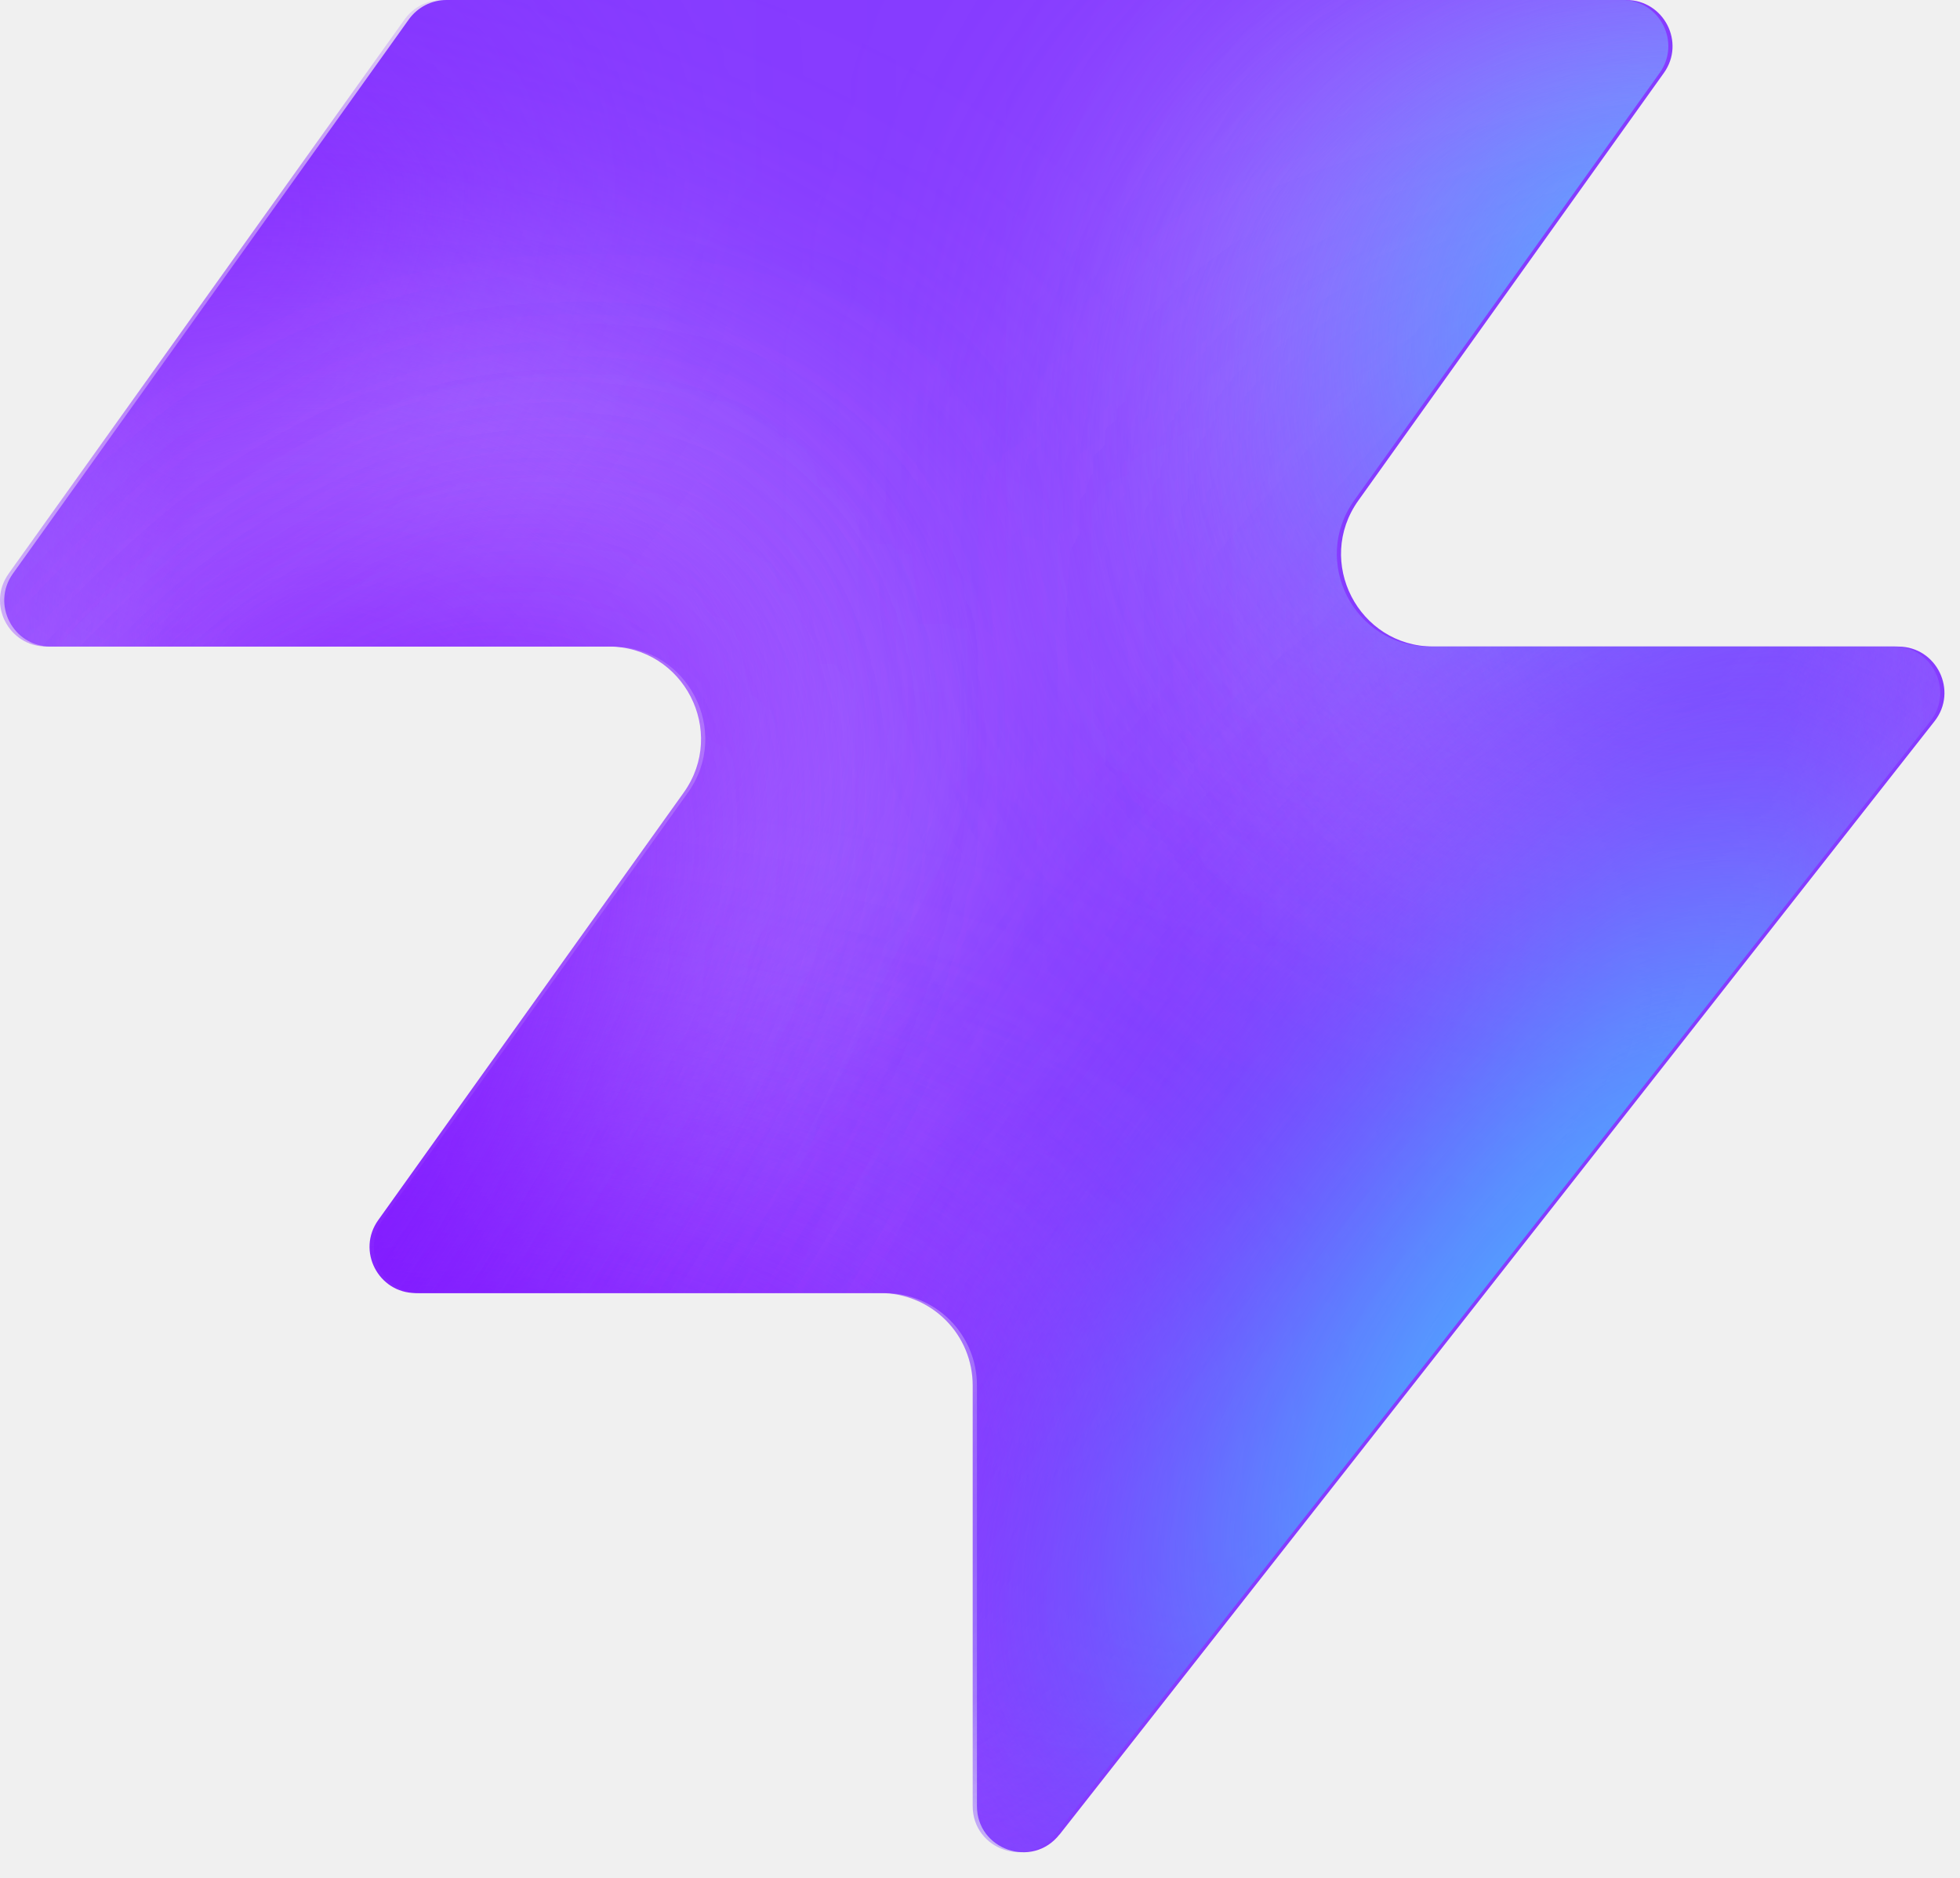
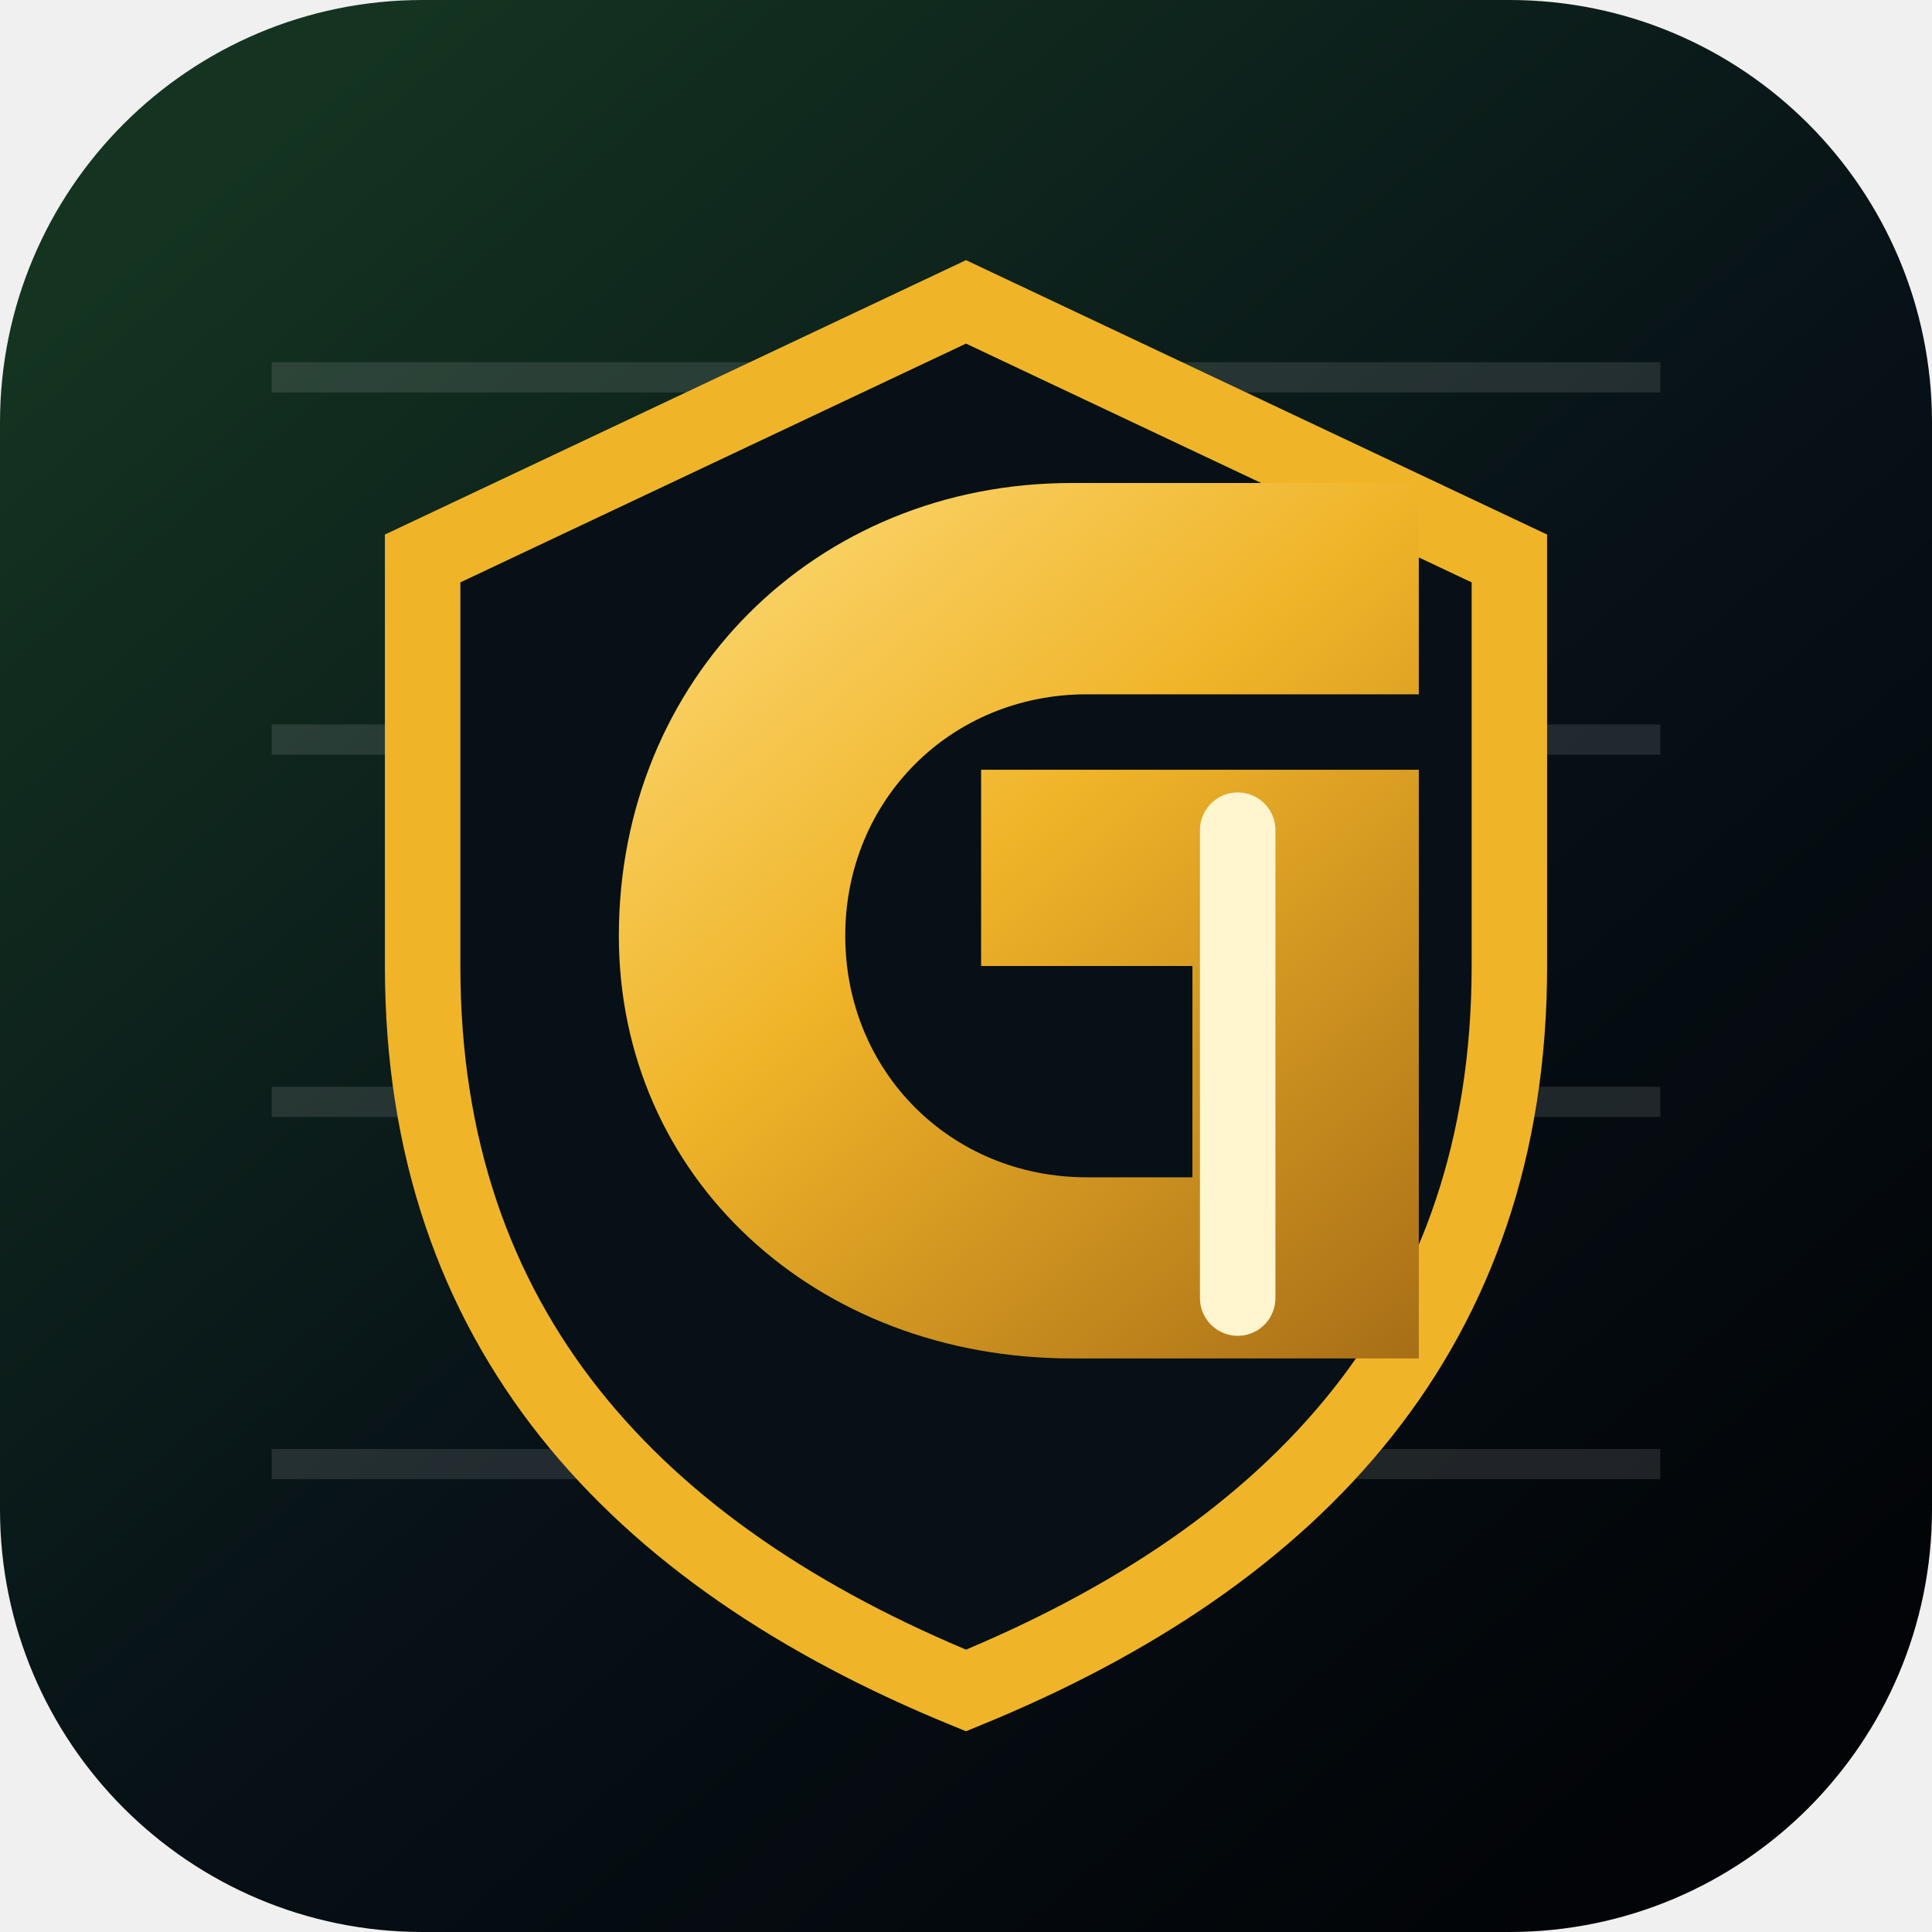
- <svg xmlns="http://www.w3.org/2000/svg" width="48" height="46" fill="none" viewBox="0 0 48 46">
-   <path fill="#863bff" d="M25.946 44.938c-.664.845-2.021.375-2.021-.698V33.937a2.26 2.26 0 0 0-2.262-2.262H10.287c-.92 0-1.456-1.04-.92-1.788l7.48-10.471c1.07-1.497 0-3.578-1.842-3.578H1.237c-.92 0-1.456-1.04-.92-1.788L10.013.474c.214-.297.556-.474.92-.474h28.894c.92 0 1.456 1.04.92 1.788l-7.48 10.471c-1.07 1.498 0 3.579 1.842 3.579h11.377c.943 0 1.473 1.088.89 1.83L25.947 44.94z" style="fill:#863bff;fill:color(display-p3 .525 .23 1);fill-opacity:1" />
-   <mask id="a" width="48" height="46" x="0" y="0" maskUnits="userSpaceOnUse" style="mask-type:alpha">
-     <path fill="#000" d="M25.842 44.938c-.664.844-2.021.375-2.021-.698V33.937a2.26 2.26 0 0 0-2.262-2.262H10.183c-.92 0-1.456-1.04-.92-1.788l7.48-10.471c1.07-1.498 0-3.579-1.842-3.579H1.133c-.92 0-1.456-1.04-.92-1.787L9.91.473c.214-.297.556-.474.92-.474h28.894c.92 0 1.456 1.04.92 1.788l-7.48 10.471c-1.07 1.498 0 3.578 1.842 3.578h11.377c.943 0 1.473 1.088.89 1.832L25.843 44.94z" style="fill:#000;fill-opacity:1" />
-   </mask>
-   <g mask="url(#a)">
-     <g filter="url(#b)">
-       <ellipse cx="5.508" cy="14.704" fill="#ede6ff" rx="5.508" ry="14.704" style="fill:#ede6ff;fill:color(display-p3 .927 .903 1);fill-opacity:1" transform="matrix(.00324 1 1 -.00324 -4.47 31.516)" />
-     </g>
-     <g filter="url(#c)">
-       <ellipse cx="10.399" cy="29.851" fill="#ede6ff" rx="10.399" ry="29.851" style="fill:#ede6ff;fill:color(display-p3 .927 .903 1);fill-opacity:1" transform="matrix(.00324 1 1 -.00324 -39.328 7.883)" />
-     </g>
-     <g filter="url(#d)">
-       <ellipse cx="5.508" cy="30.487" fill="#7e14ff" rx="5.508" ry="30.487" style="fill:#7e14ff;fill:color(display-p3 .492 .077 1);fill-opacity:1" transform="rotate(89.814 -25.913 -14.639)scale(1 -1)" />
-     </g>
-     <g filter="url(#e)">
-       <ellipse cx="5.508" cy="30.599" fill="#7e14ff" rx="5.508" ry="30.599" style="fill:#7e14ff;fill:color(display-p3 .492 .077 1);fill-opacity:1" transform="rotate(89.814 -32.644 -3.334)scale(1 -1)" />
-     </g>
-     <g filter="url(#f)">
-       <ellipse cx="5.508" cy="30.599" fill="#7e14ff" rx="5.508" ry="30.599" style="fill:#7e14ff;fill:color(display-p3 .492 .077 1);fill-opacity:1" transform="matrix(.00324 1 1 -.00324 -34.34 30.47)" />
-     </g>
-     <g filter="url(#g)">
-       <ellipse cx="14.072" cy="22.078" fill="#ede6ff" rx="14.072" ry="22.078" style="fill:#ede6ff;fill:color(display-p3 .927 .903 1);fill-opacity:1" transform="rotate(93.35 24.506 48.493)scale(-1 1)" />
-     </g>
-     <g filter="url(#h)">
-       <ellipse cx="3.47" cy="21.501" fill="#7e14ff" rx="3.47" ry="21.501" style="fill:#7e14ff;fill:color(display-p3 .492 .077 1);fill-opacity:1" transform="rotate(89.009 28.708 47.59)scale(-1 1)" />
-     </g>
-     <g filter="url(#i)">
-       <ellipse cx="3.47" cy="21.501" fill="#7e14ff" rx="3.47" ry="21.501" style="fill:#7e14ff;fill:color(display-p3 .492 .077 1);fill-opacity:1" transform="rotate(89.009 28.708 47.59)scale(-1 1)" />
-     </g>
-     <g filter="url(#j)">
-       <ellipse cx=".387" cy="8.972" fill="#7e14ff" rx="4.407" ry="29.108" style="fill:#7e14ff;fill:color(display-p3 .492 .077 1);fill-opacity:1" transform="rotate(39.51 .387 8.972)" />
-     </g>
-     <g filter="url(#k)">
-       <ellipse cx="47.523" cy="-6.092" fill="#7e14ff" rx="4.407" ry="29.108" style="fill:#7e14ff;fill:color(display-p3 .492 .077 1);fill-opacity:1" transform="rotate(37.892 47.523 -6.092)" />
-     </g>
-     <g filter="url(#l)">
-       <ellipse cx="41.412" cy="6.333" fill="#47bfff" rx="5.971" ry="9.665" style="fill:#47bfff;fill:color(display-p3 .28 .748 1);fill-opacity:1" transform="rotate(37.892 41.412 6.333)" />
-     </g>
-     <g filter="url(#m)">
-       <ellipse cx="-1.879" cy="38.332" fill="#7e14ff" rx="4.407" ry="29.108" style="fill:#7e14ff;fill:color(display-p3 .492 .077 1);fill-opacity:1" transform="rotate(37.892 -1.88 38.332)" />
-     </g>
-     <g filter="url(#n)">
-       <ellipse cx="-1.879" cy="38.332" fill="#7e14ff" rx="4.407" ry="29.108" style="fill:#7e14ff;fill:color(display-p3 .492 .077 1);fill-opacity:1" transform="rotate(37.892 -1.88 38.332)" />
-     </g>
-     <g filter="url(#o)">
-       <ellipse cx="35.651" cy="29.907" fill="#7e14ff" rx="4.407" ry="29.108" style="fill:#7e14ff;fill:color(display-p3 .492 .077 1);fill-opacity:1" transform="rotate(37.892 35.651 29.907)" />
-     </g>
-     <g filter="url(#p)">
-       <ellipse cx="38.418" cy="32.4" fill="#47bfff" rx="5.971" ry="15.297" style="fill:#47bfff;fill:color(display-p3 .28 .748 1);fill-opacity:1" transform="rotate(37.892 38.418 32.4)" />
-     </g>
-   </g>
+ <svg xmlns="http://www.w3.org/2000/svg" viewBox="0 0 128 128">
  <defs>
-     <filter id="b" width="60.045" height="41.654" x="-19.77" y="16.149" color-interpolation-filters="sRGB" filterUnits="userSpaceOnUse">
-       <feFlood flood-opacity="0" result="BackgroundImageFix" />
-       <feBlend in="SourceGraphic" in2="BackgroundImageFix" result="shape" />
-       <feGaussianBlur result="effect1_foregroundBlur_2002_17158" stdDeviation="7.659" />
-     </filter>
-     <filter id="c" width="90.34" height="51.437" x="-54.613" y="-7.533" color-interpolation-filters="sRGB" filterUnits="userSpaceOnUse">
-       <feFlood flood-opacity="0" result="BackgroundImageFix" />
-       <feBlend in="SourceGraphic" in2="BackgroundImageFix" result="shape" />
-       <feGaussianBlur result="effect1_foregroundBlur_2002_17158" stdDeviation="7.659" />
-     </filter>
-     <filter id="d" width="79.355" height="29.4" x="-49.64" y="2.03" color-interpolation-filters="sRGB" filterUnits="userSpaceOnUse">
-       <feFlood flood-opacity="0" result="BackgroundImageFix" />
-       <feBlend in="SourceGraphic" in2="BackgroundImageFix" result="shape" />
-       <feGaussianBlur result="effect1_foregroundBlur_2002_17158" stdDeviation="4.596" />
-     </filter>
-     <filter id="e" width="79.579" height="29.4" x="-45.045" y="20.029" color-interpolation-filters="sRGB" filterUnits="userSpaceOnUse">
-       <feFlood flood-opacity="0" result="BackgroundImageFix" />
-       <feBlend in="SourceGraphic" in2="BackgroundImageFix" result="shape" />
-       <feGaussianBlur result="effect1_foregroundBlur_2002_17158" stdDeviation="4.596" />
-     </filter>
-     <filter id="f" width="79.579" height="29.4" x="-43.513" y="21.178" color-interpolation-filters="sRGB" filterUnits="userSpaceOnUse">
-       <feFlood flood-opacity="0" result="BackgroundImageFix" />
-       <feBlend in="SourceGraphic" in2="BackgroundImageFix" result="shape" />
-       <feGaussianBlur result="effect1_foregroundBlur_2002_17158" stdDeviation="4.596" />
-     </filter>
-     <filter id="g" width="74.749" height="58.852" x="15.756" y="-17.901" color-interpolation-filters="sRGB" filterUnits="userSpaceOnUse">
-       <feFlood flood-opacity="0" result="BackgroundImageFix" />
-       <feBlend in="SourceGraphic" in2="BackgroundImageFix" result="shape" />
-       <feGaussianBlur result="effect1_foregroundBlur_2002_17158" stdDeviation="7.659" />
-     </filter>
-     <filter id="h" width="61.377" height="25.362" x="23.548" y="2.284" color-interpolation-filters="sRGB" filterUnits="userSpaceOnUse">
-       <feFlood flood-opacity="0" result="BackgroundImageFix" />
-       <feBlend in="SourceGraphic" in2="BackgroundImageFix" result="shape" />
-       <feGaussianBlur result="effect1_foregroundBlur_2002_17158" stdDeviation="4.596" />
-     </filter>
-     <filter id="i" width="61.377" height="25.362" x="23.548" y="2.284" color-interpolation-filters="sRGB" filterUnits="userSpaceOnUse">
-       <feFlood flood-opacity="0" result="BackgroundImageFix" />
-       <feBlend in="SourceGraphic" in2="BackgroundImageFix" result="shape" />
-       <feGaussianBlur result="effect1_foregroundBlur_2002_17158" stdDeviation="4.596" />
-     </filter>
-     <filter id="j" width="56.045" height="63.649" x="-27.636" y="-22.853" color-interpolation-filters="sRGB" filterUnits="userSpaceOnUse">
-       <feFlood flood-opacity="0" result="BackgroundImageFix" />
-       <feBlend in="SourceGraphic" in2="BackgroundImageFix" result="shape" />
-       <feGaussianBlur result="effect1_foregroundBlur_2002_17158" stdDeviation="4.596" />
-     </filter>
-     <filter id="k" width="54.814" height="64.646" x="20.116" y="-38.415" color-interpolation-filters="sRGB" filterUnits="userSpaceOnUse">
-       <feFlood flood-opacity="0" result="BackgroundImageFix" />
-       <feBlend in="SourceGraphic" in2="BackgroundImageFix" result="shape" />
-       <feGaussianBlur result="effect1_foregroundBlur_2002_17158" stdDeviation="4.596" />
-     </filter>
-     <filter id="l" width="33.541" height="35.313" x="24.641" y="-11.323" color-interpolation-filters="sRGB" filterUnits="userSpaceOnUse">
-       <feFlood flood-opacity="0" result="BackgroundImageFix" />
-       <feBlend in="SourceGraphic" in2="BackgroundImageFix" result="shape" />
-       <feGaussianBlur result="effect1_foregroundBlur_2002_17158" stdDeviation="4.596" />
-     </filter>
-     <filter id="m" width="54.814" height="64.646" x="-29.286" y="6.009" color-interpolation-filters="sRGB" filterUnits="userSpaceOnUse">
-       <feFlood flood-opacity="0" result="BackgroundImageFix" />
-       <feBlend in="SourceGraphic" in2="BackgroundImageFix" result="shape" />
-       <feGaussianBlur result="effect1_foregroundBlur_2002_17158" stdDeviation="4.596" />
-     </filter>
-     <filter id="n" width="54.814" height="64.646" x="-29.286" y="6.009" color-interpolation-filters="sRGB" filterUnits="userSpaceOnUse">
-       <feFlood flood-opacity="0" result="BackgroundImageFix" />
-       <feBlend in="SourceGraphic" in2="BackgroundImageFix" result="shape" />
-       <feGaussianBlur result="effect1_foregroundBlur_2002_17158" stdDeviation="4.596" />
-     </filter>
-     <filter id="o" width="54.814" height="64.646" x="8.244" y="-2.416" color-interpolation-filters="sRGB" filterUnits="userSpaceOnUse">
-       <feFlood flood-opacity="0" result="BackgroundImageFix" />
-       <feBlend in="SourceGraphic" in2="BackgroundImageFix" result="shape" />
-       <feGaussianBlur result="effect1_foregroundBlur_2002_17158" stdDeviation="4.596" />
-     </filter>
-     <filter id="p" width="39.409" height="43.623" x="18.713" y="10.588" color-interpolation-filters="sRGB" filterUnits="userSpaceOnUse">
-       <feFlood flood-opacity="0" result="BackgroundImageFix" />
-       <feBlend in="SourceGraphic" in2="BackgroundImageFix" result="shape" />
-       <feGaussianBlur result="effect1_foregroundBlur_2002_17158" stdDeviation="4.596" />
-     </filter>
+     <linearGradient id="bg" x1="16" x2="112" y1="8" y2="120" gradientUnits="userSpaceOnUse">
+       <stop stop-color="#143421" />
+       <stop offset=".55" stop-color="#071117" />
+       <stop offset="1" stop-color="#020407" />
+     </linearGradient>
+     <linearGradient id="gold" x1="35" x2="93" y1="30" y2="98" gradientUnits="userSpaceOnUse">
+       <stop stop-color="#ffe48a" />
+       <stop offset=".45" stop-color="#f0b429" />
+       <stop offset="1" stop-color="#9f6514" />
+     </linearGradient>
  </defs>
+   <rect width="128" height="128" rx="28" fill="url(#bg)" />
+   <path stroke="#ffffff" stroke-opacity=".11" stroke-width="2" d="M18 25h92M18 49h92M18 73h92M18 97h92" />
+   <path fill="#061016" stroke="#f0b429" stroke-width="5" d="M64 20 100 37v27c0 24-14 39-36 48-22-9-36-24-36-48V37z" />
+   <path fill="url(#gold)" d="M41 62c0-17 13-30 30-30h23v14H72c-9 0-16 7-16 16s7 16 16 16h7V64H65V51h29v39H71c-17 0-30-12-30-28" />
+   <path stroke="#fff5cf" stroke-linecap="round" stroke-width="5" d="M82 55v31" />
</svg>
